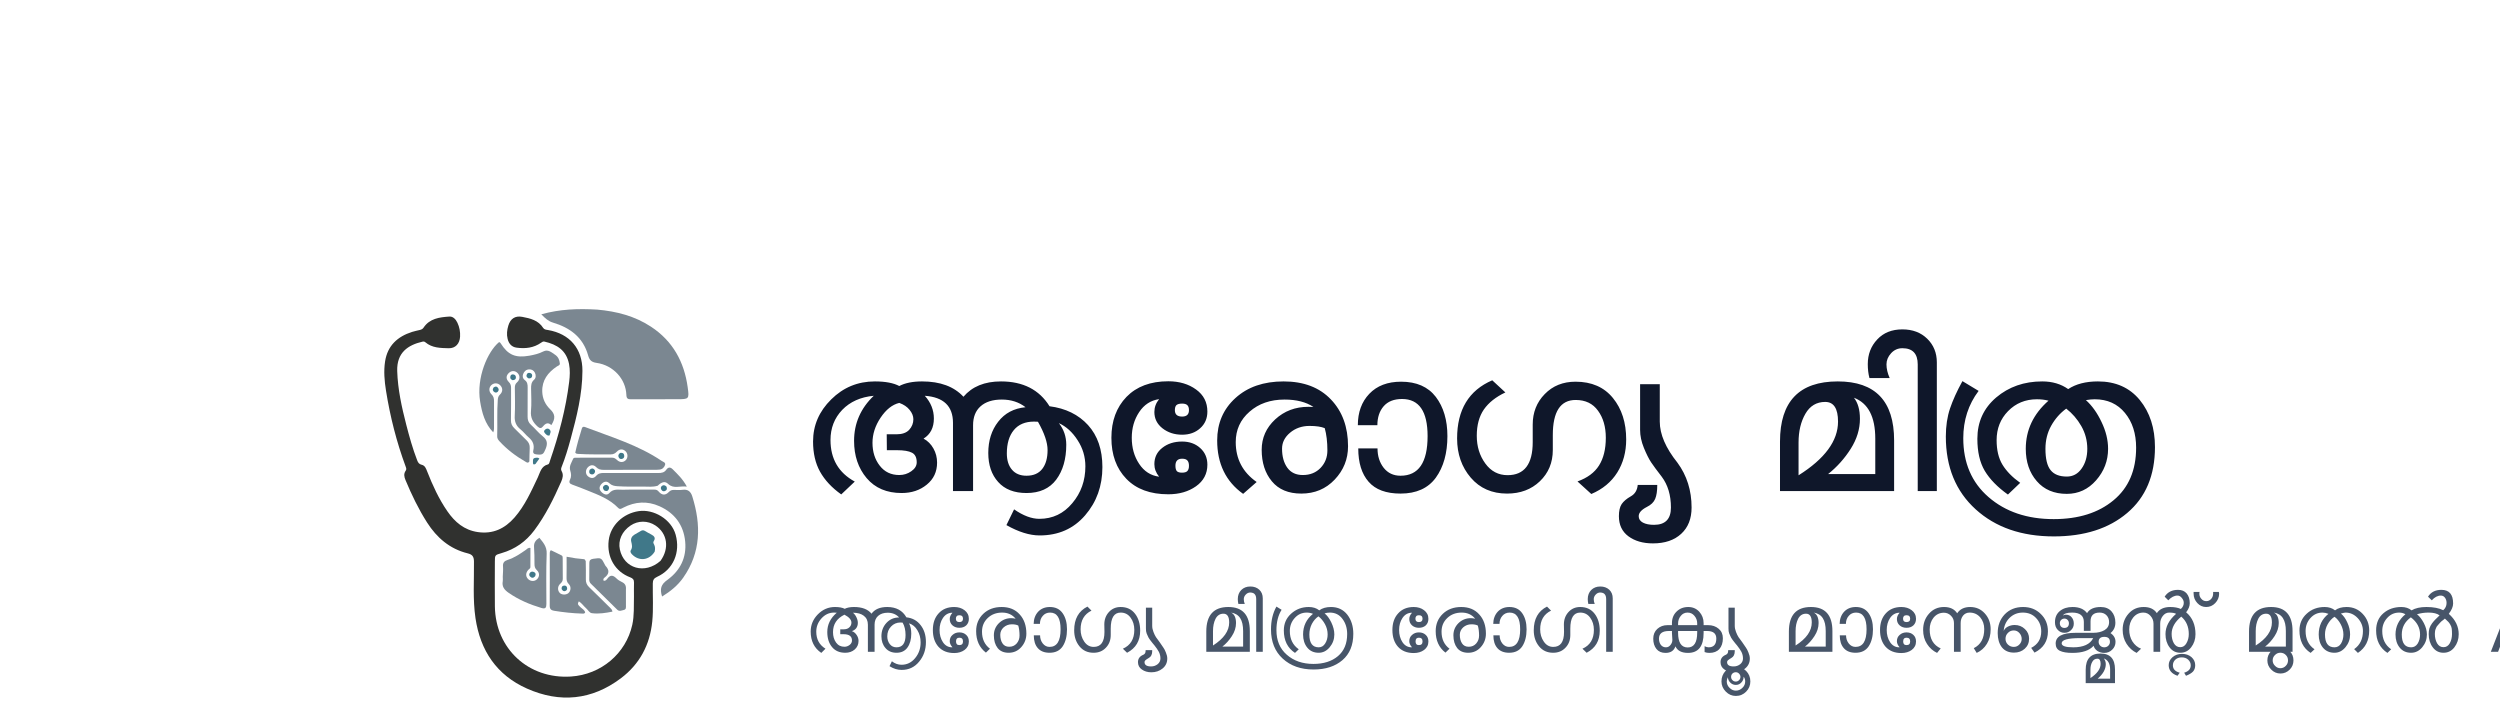
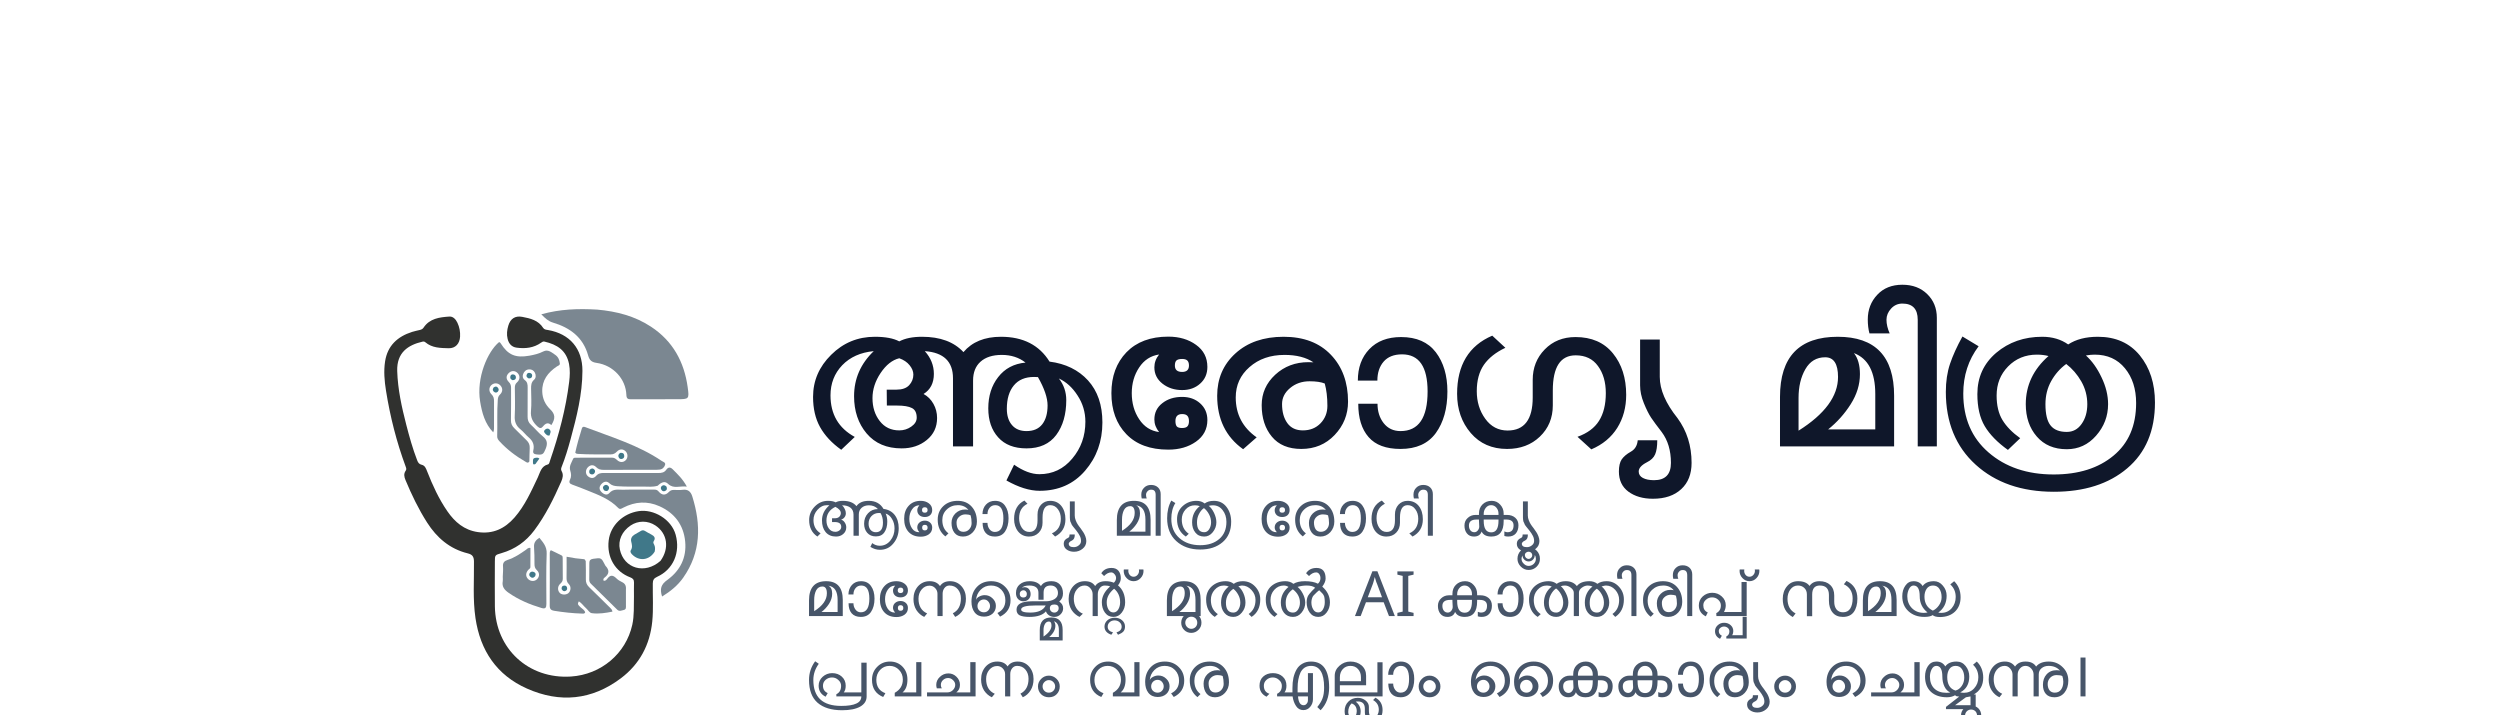
<svg xmlns="http://www.w3.org/2000/svg" width="280" height="80" viewBox="0 0 280 80" fill="none" role="img" aria-labelledby="logoTitle logoDesc">
  <rect width="580" height="500" rx="12" fill="none" />
  <g transform="translate(10 4) scale(0.1)">
    <path fill="#30312fff" opacity="1" stroke="none" d="M610.031,628 C610.035,622.502 609.93,617.499 610.077,612.505 C610.169,609.38 608.944,607.774 605.947,606.651 C588.815,600.232 579.435,584.029 581.733,565.242 C583.816,548.212 597.915,535.13 615.274,532.474 C632.085,529.902 651.969,541.58 656.741,558.909 C662.226,578.823 654.052,597.864 635.889,606.074 C632.186,607.747 631.181,609.801 631.13,613.606 C630.942,627.756 631.93,641.919 630.528,656.06 C627.919,682.356 616.262,703.972 595.323,719.716 C562.817,744.157 527.08,747.604 490.205,731.199 C456.287,716.11 437.925,688.73 432.531,652.247 C429.416,631.181 431.058,610.009 430.838,588.887 C430.78,583.306 429.002,581.032 423.735,579.729 C403.722,574.778 389.214,562.258 378.342,545.227 C368.729,530.166 361.002,514.114 354.143,497.635 C352.672,494.101 351.928,490.608 354.387,487.197 C355.552,485.581 354.91,484.097 354.316,482.49 C344.121,454.923 336.947,426.57 332.322,397.559 C330.585,386.665 329.606,375.679 331.301,364.745 C334.025,347.18 345.168,336.949 361.544,331.736 C364.39,330.83 367.346,330.269 370.251,329.551 C371.899,329.144 373.346,328.522 374.362,326.991 C381.268,316.584 392.324,315.328 403.265,314.544 C407.482,314.242 410.486,317.642 412.308,321.476 C414.639,326.38 415.578,331.559 415.291,337.007 C414.882,344.776 410.179,350.261 402.404,350.032 C393.367,349.767 383.968,349.787 376.399,343.343 C375.429,342.517 374.377,342.377 373.141,342.664 C357.044,346.404 344.215,354.827 344.879,375.602 C345.531,396.034 349.888,415.85 354.963,435.513 C358.454,449.037 362.203,462.51 367.249,475.576 C368.204,478.05 369.352,479.88 372.204,480.514 C375.953,481.347 377.109,484.623 378.347,487.787 C384.489,503.486 391.487,518.773 401.108,532.694 C409.431,544.737 419.878,553.674 435.071,555.916 C452.05,558.42 465.408,552.041 476.274,539.613 C487.827,526.399 494.843,510.472 502.285,494.824 C504.999,489.117 506.017,482.134 513.703,480.125 C515.257,479.719 515.5,477.447 516.039,475.881 C525.927,447.179 533.713,417.951 537.463,387.771 C538.282,381.18 538.604,374.373 537.348,367.831 C534.411,352.536 524.078,345.868 509.758,342.574 C508.287,342.235 507.292,342.931 506.15,343.744 C497.809,349.681 488.357,350.718 478.576,349.381 C473.051,348.625 469.878,344.946 468.53,339.559 C467.27,334.523 467.871,329.584 469.304,324.766 C471.606,317.033 476.904,313.366 484.854,314.865 C493.841,316.56 502.907,318.646 508.38,327.299 C509.568,329.177 511.76,329.283 513.708,329.615 C538.123,333.778 552.414,350.546 552.329,375.368 C552.239,401.591 545.885,426.781 539.067,451.849 C536.23,462.283 533.11,472.653 529.112,482.725 C528.48,484.316 528.021,485.868 528.959,487.512 C531.274,491.567 530.314,495.421 528.546,499.435 C520.138,518.527 510.963,537.205 498.416,553.98 C489.063,566.484 476.879,575.132 461.766,579.478 C454.28,581.63 454.261,581.657 454.251,589.24 C454.229,605.903 454.035,622.568 454.27,639.228 C454.938,686.668 492.044,720.786 539.427,717.714 C573.151,715.527 600.963,692.142 608.141,659.847 C610.438,649.514 609.769,638.972 610.031,628 M639.72,588.193 C649.966,574.159 647.558,557.401 634.014,548.491 C625.48,542.877 614.651,542.899 606.292,548.548 C596.589,555.104 592.066,565.187 594.242,575.408 C598.788,596.753 622.216,603.678 639.72,588.193 z" />
    <path fill="#00192b84" opacity="1" stroke="none" d="M568.904,306.762 C590.713,308.714 610.965,313.957 629.131,325.916 C653.602,342.026 666.288,365.277 670.214,393.711 C672.052,407.019 671.721,407.088 658.391,407.117 C641.226,407.153 624.059,407.084 606.894,407.212 C603.265,407.239 601.674,406.495 601.532,402.267 C600.936,384.442 586.742,369.065 568.284,366.454 C562.677,365.661 560.226,363.566 558.679,357.976 C553.117,337.883 538.425,326.951 519.268,321.3 C514.167,319.795 510.713,316.589 506.242,312.036 C527.277,306.141 547.764,305.508 568.904,306.762 z" />
    <path fill="#00192b84" opacity="1" stroke="none" d="M636.599,504.039 C631.004,505.693 625.64,504.969 620.337,504.976 C610.846,504.99 601.352,505.219 591.856,504.592 C588.255,504.354 585.211,503.857 582.427,501.195 C579.502,498.4 576.252,499.258 573.638,502.104 C571.2,504.757 570.651,507.659 573.209,510.596 C575.814,513.59 579.712,515.327 582.346,512.311 C586.972,507.013 592.671,508.659 597.994,508.504 C609.646,508.165 621.316,508.449 632.977,508.378 C634.968,508.366 636.281,508.868 637.649,510.481 C641.348,514.843 645.276,515.055 649.118,511.017 C650.828,509.22 652.572,508.678 654.83,508.71 C657.995,508.754 661.21,509.028 664.319,508.596 C670.341,507.76 673.615,510.408 675.349,515.938 C685.349,547.806 685.173,578.558 665.191,607.021 C659.015,615.819 650.771,622.438 641.526,628.107 C638.71,619.358 640.521,614.482 647.222,609.654 C661.908,599.074 669.131,584.448 667.407,566.538 C665.632,548.087 655.666,534.589 638.559,526.96 C624.909,520.872 611.352,521.762 598.109,528.552 C596.255,529.503 594.503,531.051 592.324,528.802 C582.87,519.05 570.482,514.393 558.27,509.471 C552.555,507.167 546.828,504.88 541.027,502.806 C538.069,501.749 536.867,500.306 538.416,497.264 C540.112,493.933 539.79,490.57 538.684,487.08 C537.115,482.126 540.123,478.094 541.903,473.893 C542.569,472.321 544.5,472.63 545.966,472.627 C559.131,472.603 572.297,472.66 585.463,472.587 C587.867,472.574 589.432,473.64 591.088,475.213 C594.239,478.207 598.129,478.141 600.863,475.374 C603.461,472.744 603.365,468.038 600.66,465.433 C597.759,462.641 594.009,462.571 590.919,465.814 C588.902,467.929 586.832,468.94 583.957,468.92 C571.796,468.837 559.631,469.16 547.48,468.37 C546.486,468.305 545.465,468.333 544.275,467.008 C546.228,458.004 548.883,448.8 551.753,439.653 C552.355,437.733 553.892,437.769 555.432,438.357 C584.639,449.515 614.829,458.459 641.106,476.228 C642.753,477.342 645.782,477.977 644.857,480.76 C643.955,483.472 641.865,485.62 638.699,485.96 C636.717,486.173 634.707,486.171 632.709,486.173 C613.877,486.193 595.044,486.153 576.212,486.238 C572.921,486.253 570.235,485.793 567.706,483.19 C564.949,480.352 561.406,480.314 558.404,483.354 C555.605,486.189 555.521,490.788 558.282,493.23 C561.373,495.962 564.956,496.181 567.603,493.055 C570.13,490.072 573.021,489.716 576.459,489.724 C596.791,489.772 617.124,489.667 637.456,489.777 C641.029,489.797 644.022,489.223 646.193,486.166 C648.429,483.018 650.745,482.901 653.54,485.707 C659.024,491.213 664.723,496.513 669.258,504.999 C661.383,503.928 654.436,507.937 648.178,501.875 C644.922,498.721 641.163,499.597 636.599,504.039 z" />
    <path fill="#00192b84" opacity="1" stroke="none" d="M492.899,476.807 C491.299,479.237 489.818,477.816 488.47,477.045 C477.705,470.889 467.937,463.451 459.507,454.315 C458.017,452.699 456.775,451.027 456.854,448.614 C457.298,434.968 456.5,421.302 457.528,407.66 C457.696,405.426 458.137,403.676 459.923,401.981 C463.382,398.7 463.269,394.484 460.144,391.411 C457.356,388.671 453.097,388.661 450.233,391.387 C447.446,394.04 447.291,398.543 450.488,401.636 C452.802,403.874 453.32,406.261 453.298,409.216 C453.223,419.377 453.3,429.538 453.29,439.699 C453.289,441.158 453.127,442.616 452.436,444.25 C443.105,434.582 439.817,422.346 437.735,409.647 C433.374,383.042 446.143,353.775 458.88,343.221 C459.864,343.194 460.365,343.898 460.803,344.593 C468.967,357.541 477.312,361.172 492.869,358.381 C498.274,357.411 503.569,356.141 508.559,353.6 C513.853,350.904 517.792,354.735 521.704,357.322 C525.039,359.527 526.711,363.088 527.032,367.079 C527.202,369.189 525.065,369.531 523.748,370.415 C513.628,377.203 506.851,385.953 507.326,398.815 C507.609,406.466 510.625,413.002 516.142,418.32 C521.86,423.832 522.311,428.587 517.491,436.122 C513.789,432.59 510.87,434.199 508.15,437.599 C506.226,440.004 504.503,439.956 502.012,437.659 C496.828,432.88 493.988,427.78 494.696,420.286 C495.475,412.032 494.913,403.645 494.822,395.317 C494.781,391.584 494.939,388.176 498.113,385.363 C500.448,383.293 500.398,380.187 499.102,377.469 C497.854,374.854 495.381,373.519 492.546,373.702 C489.291,373.912 487.074,375.824 485.915,378.965 C484.909,381.69 485.57,384.116 487.732,385.683 C490.762,387.88 490.995,390.786 490.975,394.055 C490.912,404.882 491.04,415.711 490.915,426.537 C490.871,430.259 491.786,433.189 494.682,435.794 C499.258,439.91 503.112,444.883 507.92,448.67 C513.057,452.717 513.456,456.933 511.188,462.554 C508.637,468.876 507.741,469.651 500.944,468.956 C498.06,468.66 496.568,467.513 497.297,464.45 C498.709,458.518 496.88,453.868 492.204,449.947 C488.9,447.176 486.296,443.559 482.941,440.864 C477.981,436.878 476.141,432.227 476.503,425.77 C477.089,415.309 476.703,404.79 476.629,394.296 C476.612,391.831 477.108,389.949 479.128,388.182 C482.465,385.261 482.596,380.929 479.926,378.045 C477.145,375.039 473.154,374.815 470.143,377.495 C466.68,380.577 466.389,384.432 469.921,387.918 C471.95,389.92 472.404,392.001 472.39,394.599 C472.326,406.593 472.525,418.59 472.262,430.578 C472.177,434.478 473.514,437.206 476.197,439.761 C480.777,444.123 485.1,448.755 489.704,453.09 C492.337,455.57 493.478,458.337 493.274,461.95 C493.001,466.768 493.072,471.606 492.899,476.807 z" />
    <path fill="#00192b84" opacity="1" stroke="none" d="M556.024,588.427 C556.132,595.538 556.289,602.199 556.147,608.852 C556.07,612.454 557.256,615.167 559.86,617.664 C567.785,625.262 575.526,633.052 583.37,640.735 C584.445,641.789 585.545,642.758 585.928,645.026 C578.218,646.562 570.605,647.8 562.894,646.762 C560.093,646.385 558.672,643.174 556.545,641.343 C553.681,638.877 551.625,635.524 548.286,633.486 C546.69,636.451 546.93,637.116 550.327,640.237 C552.222,641.978 554.776,643.176 555.395,645.964 C554.497,647.635 553.017,647.247 551.778,647.21 C541.294,646.898 530.891,645.751 520.541,644.069 C517.337,643.548 515.661,642.175 515.687,638.502 C515.826,619.028 515.734,599.553 515.735,580.078 C515.735,578.933 515.622,577.735 516.95,576.204 C520.863,578.098 524.996,580.006 529.031,582.104 C530.366,582.799 530.207,584.384 530.212,585.718 C530.241,593.208 530.203,600.699 530.318,608.188 C530.354,610.587 529.379,612.121 527.607,613.686 C524.399,616.519 524.216,621.01 526.801,623.945 C528.881,626.306 533.764,626.558 536.429,624.442 C539.366,622.11 540.004,617.076 537.073,614.204 C534.722,611.901 534.476,609.544 534.539,606.611 C534.697,599.167 534.591,591.718 534.591,583.546 C541.541,584.967 547.896,585.827 554.295,586.3 C554.885,586.343 555.399,587.392 556.024,588.427 z" />
    <path fill="#00192b84" opacity="1" stroke="none" d="M463.105,606.022 C463.221,601.874 463.686,598.184 463.367,594.564 C462.988,590.274 464.751,588.299 468.69,587.046 C476.226,584.648 482.723,580.212 489.143,575.705 C490.436,574.798 491.41,573.159 494.092,573.72 C494.092,580.818 494.141,588.04 494.05,595.26 C494.032,596.697 492.49,597.327 491.624,598.308 C488.62,601.709 488.57,605.67 491.483,608.544 C494.278,611.302 498.661,611.42 501.402,608.811 C504.386,605.971 504.62,601.711 501.313,598.636 C499.064,596.544 498.619,594.362 498.614,591.579 C498.603,585.259 498.596,578.921 498.119,572.626 C497.75,567.761 500.095,564.89 504.074,562.286 C508.354,567.595 512.576,572.15 512.275,580.035 C511.556,598.828 511.876,617.664 511.951,636.482 C511.968,640.733 510.827,642.248 506.394,640.923 C493.39,637.039 481.076,631.843 469.831,624.074 C465.019,620.75 461.943,617.163 463.08,611 C463.347,609.551 463.112,608.01 463.105,606.022 z" />
    <path fill="#00192b84" opacity="1" stroke="none" d="M601.034,620.295 C601.044,626.582 601.078,632.404 601.047,638.226 C601.036,640.168 601.467,642.505 598.793,643.119 C596.296,643.691 593.656,645.171 591.262,642.816 C581.425,633.136 571.599,623.445 561.771,613.755 C560.518,612.519 559.95,610.971 559.954,609.248 C559.972,602.927 560.051,596.608 560.066,590.288 C560.072,587.415 561.533,586.251 564.308,585.857 C573.42,584.561 573.409,584.487 577.693,592.908 C577.844,593.204 577.964,593.539 578.187,593.772 C582.821,598.604 582.427,602.948 577.057,606.965 C576.192,607.613 575.393,608.644 575.903,610.252 C578.019,611.041 579.35,609.358 580.27,608.095 C583.589,603.536 586.685,604.11 590.329,607.724 C592.066,609.446 594.279,610.85 596.517,611.867 C600.099,613.496 601.429,616.097 601.034,620.295 z" />
    <path fill="#155a6fd0" opacity="1" stroke="none" d="M510.593,445.511 C508.651,443.447 509.181,442.023 511.045,440.767 C512.659,439.68 514.26,439.769 515.565,441.098 C517.885,443.461 515.817,445.589 515.556,447.631 C512.956,448.462 512.065,446.775 510.593,445.511 z" />
    <path fill="#155a6fd0" opacity="1" stroke="none" d="M499.368,605.403 C497.294,607.698 495.392,607.519 493.631,605.67 C492.645,604.634 492.454,603.22 493.197,602.007 C494.142,600.463 495.679,599.821 497.447,600.442 C499.673,601.224 500.541,602.76 499.368,605.403 z" />
    <path fill="#155a6fd0" opacity="1" stroke="none" d="M576.896,509.396 C575.12,507.455 574.594,505.629 576.5,503.964 C577.685,502.93 579.203,502.667 580.619,503.69 C581.964,504.661 582.511,506.048 581.947,507.61 C581.123,509.89 579.468,510.554 576.896,509.396 z" />
    <path fill="#155a6fd0" opacity="1" stroke="none" d="M594.586,467.234 C597.567,466.865 599.106,468.001 599.17,470.695 C599.211,472.367 598.294,473.54 596.666,473.979 C595.235,474.366 593.914,473.867 593.194,472.647 C592.037,470.688 592.365,468.838 594.586,467.234 z" />
    <path fill="#155a6fd0" opacity="1" stroke="none" d="M646.44,504.956 C647.494,507.49 646.84,509.177 644.636,509.996 C643.119,510.56 641.73,510.036 640.813,508.614 C639.914,507.219 639.842,505.669 641.005,504.544 C642.641,502.96 644.513,503.045 646.44,504.956 z" />
    <path fill="#155a6fd0" opacity="1" stroke="none" d="M452.877,393.903 C455.312,392.224 457.004,392.968 458.127,394.985 C458.81,396.212 458.539,397.609 457.533,398.682 C456.493,399.79 455.152,399.973 453.896,399.227 C451.87,398.023 451.294,396.309 452.877,393.903 z" />
    <path fill="#155a6fd0" opacity="1" stroke="none" d="M499.703,479.681 C496.789,481.082 496.913,479.077 496.927,477.527 C496.944,475.642 496.524,473.296 499.271,472.865 C500.791,472.626 502.488,472.155 504.096,473.61 C502.702,475.552 501.318,477.481 499.703,479.681 z" />
    <path fill="#155a6fd0" opacity="1" stroke="none" d="M474.208,385.842 C471.579,384.856 471.04,383.081 471.775,380.972 C472.267,379.556 473.626,379.179 475.036,379.391 C476.717,379.645 477.684,380.77 477.822,382.385 C478.014,384.627 476.626,385.618 474.208,385.842 z" />
    <path fill="#155a6fd0" opacity="1" stroke="none" d="M560.325,486.303 C562.228,484.327 564.057,484.181 565.674,485.899 C566.786,487.08 566.674,488.624 565.754,489.969 C564.93,491.175 563.63,491.616 562.296,491.261 C559.865,490.613 559.512,488.809 560.325,486.303 z" />
    <path fill="#155a6fd0" opacity="1" stroke="none" d="M492.145,383.853 C489.551,382.631 489.136,380.867 490.267,378.829 C491.005,377.499 492.429,377.439 493.781,377.787 C495.23,378.16 496.053,379.201 496.02,380.665 C495.97,382.851 494.688,383.911 492.145,383.853 z" />
    <path fill="#155a6fd0" opacity="1" stroke="none" d="M529.01,619.74 C528.775,617.125 529.902,615.962 532.04,615.844 C533.481,615.764 534.6,616.453 535.014,617.89 C535.46,619.444 535.145,620.9 533.64,621.701 C531.671,622.749 530.212,621.881 529.01,619.74 z" />
    <path fill="#155a6fd0" opacity="1" stroke="none" d="M633.214,577.905 C627.033,587.754 615.689,588.916 607.846,580.868 C606.603,579.593 605.559,577.784 606.472,576.39 C608.654,573.059 607.765,569.942 606.955,566.547 C606.182,563.305 607.653,560.655 610.445,558.895 C612.836,557.388 615.348,556.073 617.782,554.632 C619.375,553.688 620.826,553.707 622.442,554.718 C624.692,556.125 627.051,557.365 629.403,558.6 C632.599,560.279 634.645,562.388 632.201,566.083 C631.252,567.518 631.942,568.593 632.55,569.767 C633.841,572.257 633.939,574.86 633.214,577.905 z" />
  </g>
-   <text x="90" y="55" font-family="'Noto Sans Devanagari', 'Mangal', 'Noto Sans Bengali', 'Noto Sans', sans-serif" font-size="22" font-weight="700" fill="#0F172A">
+   <text x="90" y="50" font-family="'Noto Sans Devanagari', 'Mangal', 'Noto Sans Bengali', 'Noto Sans', sans-serif" font-size="22" font-weight="700" fill="#0F172A">
    ആരോഗ്യ മിത്ര
  </text>
-   <text x="90" y="73" font-family="'Noto Sans Devanagari', 'Mangal', 'Noto Sans Bengali', 'Noto Sans', sans-serif" font-size="9" fill="#475569">
-     ആരോഗ്യ മിത്ര രോഗി ക്യൂ മാനേജ്മെന്റ് മുതൽ AI കാത്തിരിപ്പ് സമയ പ്രവചനം വരെ എല്ലാം കൈകാര്യം ചെയ്യുന്നു।
+   <text x="90" y="60" font-family="'Noto Sans Devanagari', 'Mangal', 'Noto Sans Bengali', 'Noto Sans', sans-serif" font-size="7" fill="#475569">
+     <tspan x="90" dy="0">
+       ആരോഗ്യ മിത്ര രോഗി ക്യൂ
+     </tspan>
+     <tspan x="90" dy="9">
+       മാനേജ്മെന്റ് മുതൽ AI കാത്തിരിപ്പ് സമയ
+     </tspan>
+     <tspan x="90" dy="9">
+       പ്രവചനം വരെ എല്ലാം കൈകാര്യം ചെയ്യുന്നു।
+     </tspan>
  </text>
</svg>
